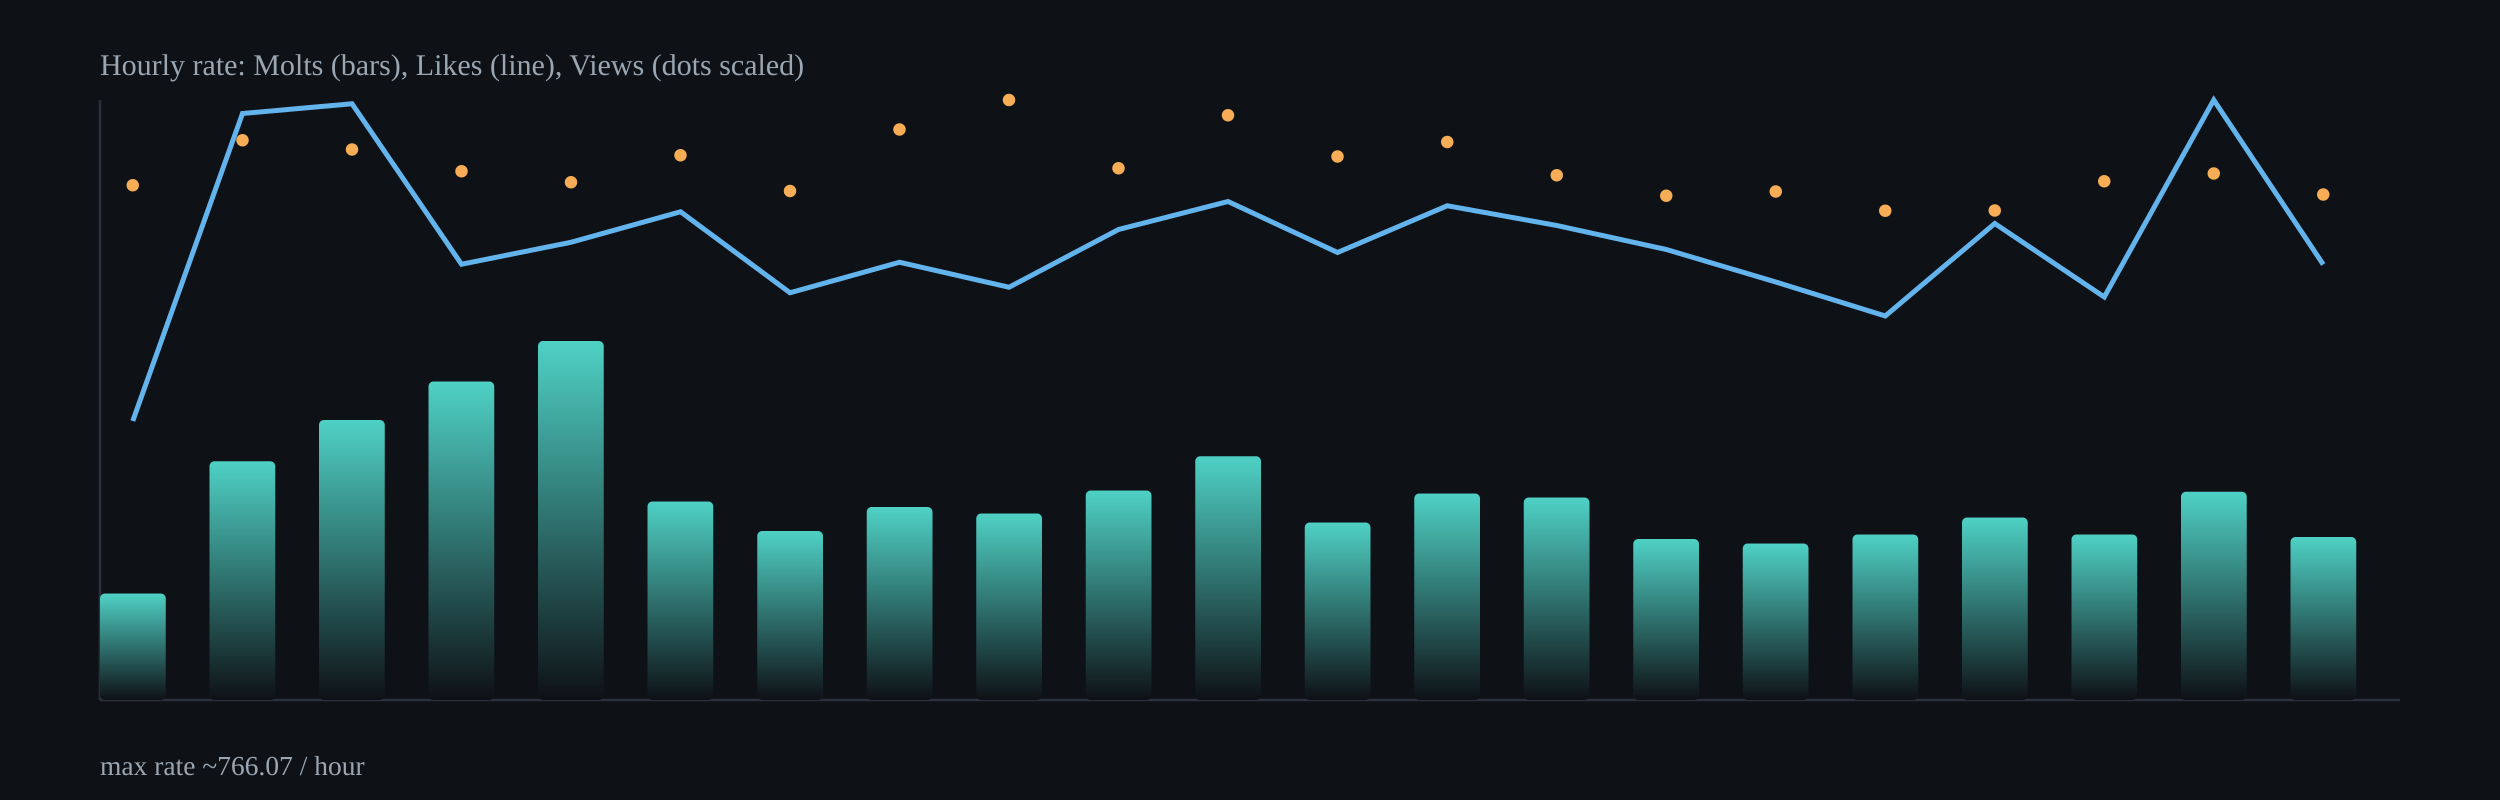
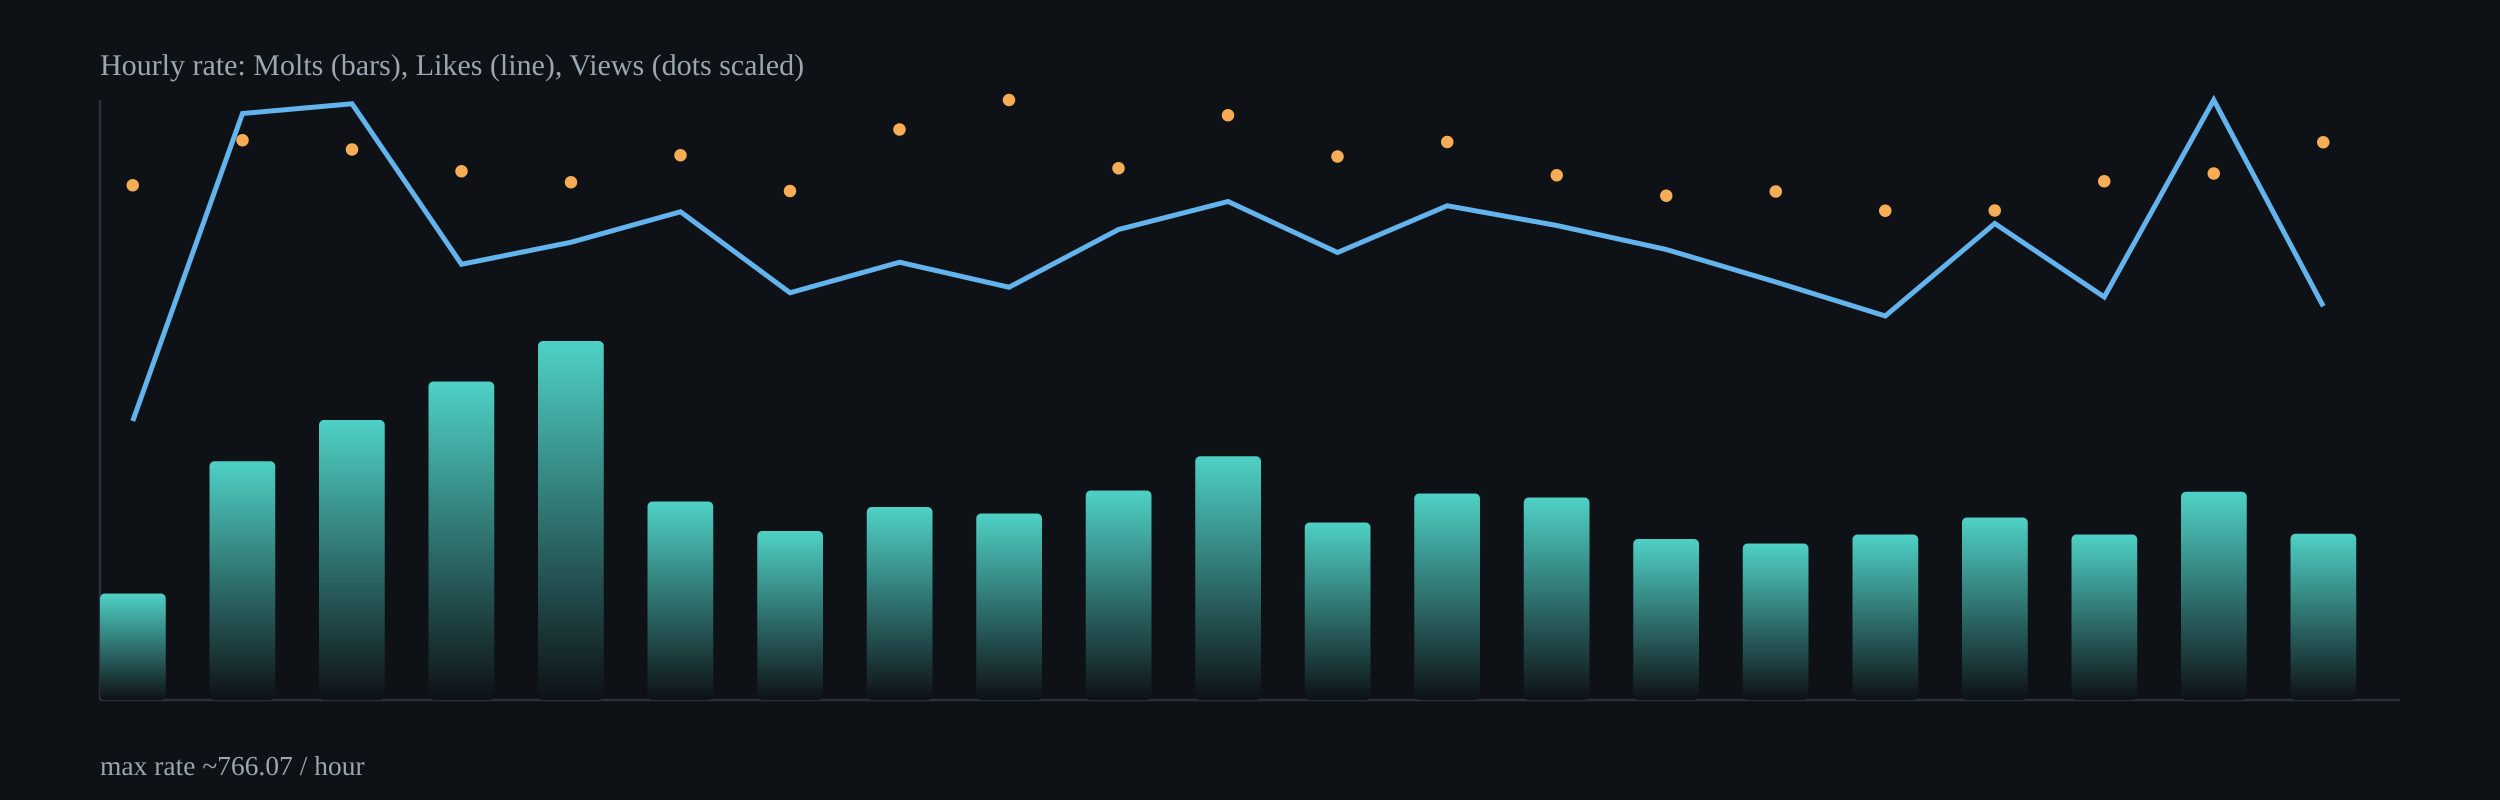
<svg xmlns="http://www.w3.org/2000/svg" width="1000" height="320" viewBox="0 0 1000 320">
  <defs>
    <linearGradient id="barGrad" x1="0" x2="0" y1="0" y2="1">
      <stop offset="0%" stop-color="#4fd1c5" />
      <stop offset="100%" stop-color="#0e1116" />
    </linearGradient>
  </defs>
  <rect x="0" y="0" width="1000" height="320" fill="#0e1116" />
  <g stroke="#2b313b" stroke-width="1">
    <line x1="40" y1="280" x2="960" y2="280" />
    <line x1="40" y1="40" x2="40" y2="280" />
  </g>
  <rect x="40.0" y="237.4" width="26.3" height="42.6" rx="2" fill="url(#barGrad)" />
  <rect x="83.8" y="184.5" width="26.3" height="95.5" rx="2" fill="url(#barGrad)" />
  <rect x="127.6" y="168.0" width="26.3" height="112.0" rx="2" fill="url(#barGrad)" />
  <rect x="171.4" y="152.6" width="26.3" height="127.4" rx="2" fill="url(#barGrad)" />
  <rect x="215.2" y="136.4" width="26.3" height="143.6" rx="2" fill="url(#barGrad)" />
  <rect x="259.0" y="200.6" width="26.3" height="79.4" rx="2" fill="url(#barGrad)" />
  <rect x="302.9" y="212.4" width="26.3" height="67.6" rx="2" fill="url(#barGrad)" />
  <rect x="346.7" y="202.8" width="26.3" height="77.2" rx="2" fill="url(#barGrad)" />
  <rect x="390.5" y="205.4" width="26.3" height="74.6" rx="2" fill="url(#barGrad)" />
  <rect x="434.3" y="196.2" width="26.3" height="83.8" rx="2" fill="url(#barGrad)" />
  <rect x="478.1" y="182.5" width="26.3" height="97.5" rx="2" fill="url(#barGrad)" />
  <rect x="521.9" y="209.0" width="26.3" height="71.0" rx="2" fill="url(#barGrad)" />
  <rect x="565.7" y="197.4" width="26.3" height="82.6" rx="2" fill="url(#barGrad)" />
  <rect x="609.5" y="199.0" width="26.3" height="81.0" rx="2" fill="url(#barGrad)" />
  <rect x="653.3" y="215.6" width="26.3" height="64.4" rx="2" fill="url(#barGrad)" />
  <rect x="697.1" y="217.4" width="26.3" height="62.6" rx="2" fill="url(#barGrad)" />
  <rect x="741.0" y="213.8" width="26.3" height="66.2" rx="2" fill="url(#barGrad)" />
  <rect x="784.8" y="207.0" width="26.3" height="73.0" rx="2" fill="url(#barGrad)" />
  <rect x="828.6" y="213.8" width="26.3" height="66.2" rx="2" fill="url(#barGrad)" />
  <rect x="872.4" y="196.7" width="26.3" height="83.3" rx="2" fill="url(#barGrad)" />
-   <rect x="916.2" y="214.8" width="26.3" height="65.2" rx="2" fill="url(#barGrad)" />
-   <polyline fill="none" stroke="#63b3ed" stroke-width="2" points="53.1,168.4 97.0,45.4 140.8,41.5 184.6,105.7 228.4,96.9 272.2,84.7 316.0,117.1 359.8,104.9 403.6,114.9 447.4,91.8 491.2,80.6 535.0,101.0 578.9,82.3 622.7,90.2 666.5,99.8 710.3,112.8 754.1,126.4 797.9,89.4 841.7,118.8 885.5,40.0 929.3,105.8" />
+   <rect x="916.2" y="213.5" width="26.3" height="66.5" rx="2" fill="url(#barGrad)" />
+   <polyline fill="none" stroke="#63b3ed" stroke-width="2" points="53.1,168.4 97.0,45.4 140.8,41.5 184.6,105.7 228.4,96.9 272.2,84.7 316.0,117.1 359.8,104.9 403.6,114.9 447.4,91.8 491.2,80.6 535.0,101.0 578.9,82.3 622.7,90.2 666.5,99.8 710.3,112.8 754.1,126.4 797.9,89.4 841.7,118.8 885.5,40.0 929.3,122.5" />
  <circle cx="53.1" cy="74.1" r="2.5" fill="#f6ad55" />
  <circle cx="97.0" cy="56.1" r="2.5" fill="#f6ad55" />
  <circle cx="140.8" cy="59.8" r="2.5" fill="#f6ad55" />
  <circle cx="184.6" cy="68.5" r="2.5" fill="#f6ad55" />
  <circle cx="228.4" cy="72.9" r="2.5" fill="#f6ad55" />
  <circle cx="272.2" cy="62.1" r="2.5" fill="#f6ad55" />
  <circle cx="316.0" cy="76.4" r="2.5" fill="#f6ad55" />
  <circle cx="359.8" cy="51.8" r="2.5" fill="#f6ad55" />
  <circle cx="403.6" cy="40.0" r="2.5" fill="#f6ad55" />
  <circle cx="447.4" cy="67.3" r="2.5" fill="#f6ad55" />
  <circle cx="491.2" cy="46.1" r="2.5" fill="#f6ad55" />
  <circle cx="535.0" cy="62.6" r="2.5" fill="#f6ad55" />
  <circle cx="578.9" cy="56.8" r="2.5" fill="#f6ad55" />
  <circle cx="622.7" cy="70.1" r="2.5" fill="#f6ad55" />
  <circle cx="666.5" cy="78.3" r="2.5" fill="#f6ad55" />
  <circle cx="710.3" cy="76.6" r="2.5" fill="#f6ad55" />
  <circle cx="754.1" cy="84.3" r="2.5" fill="#f6ad55" />
  <circle cx="797.9" cy="84.2" r="2.5" fill="#f6ad55" />
  <circle cx="841.7" cy="72.5" r="2.5" fill="#f6ad55" />
  <circle cx="885.5" cy="69.4" r="2.5" fill="#f6ad55" />
-   <circle cx="929.3" cy="77.8" r="2.5" fill="#f6ad55" />
+   <circle cx="929.3" cy="56.9" r="2.5" fill="#f6ad55" />
  <text x="40" y="30" fill="#9aa6b2" font-size="12">Hourly rate: Molts (bars), Likes (line), Views (dots scaled)</text>
  <text x="40" y="310" fill="#9aa6b2" font-size="11">max rate ~766.07 / hour</text>
</svg>
